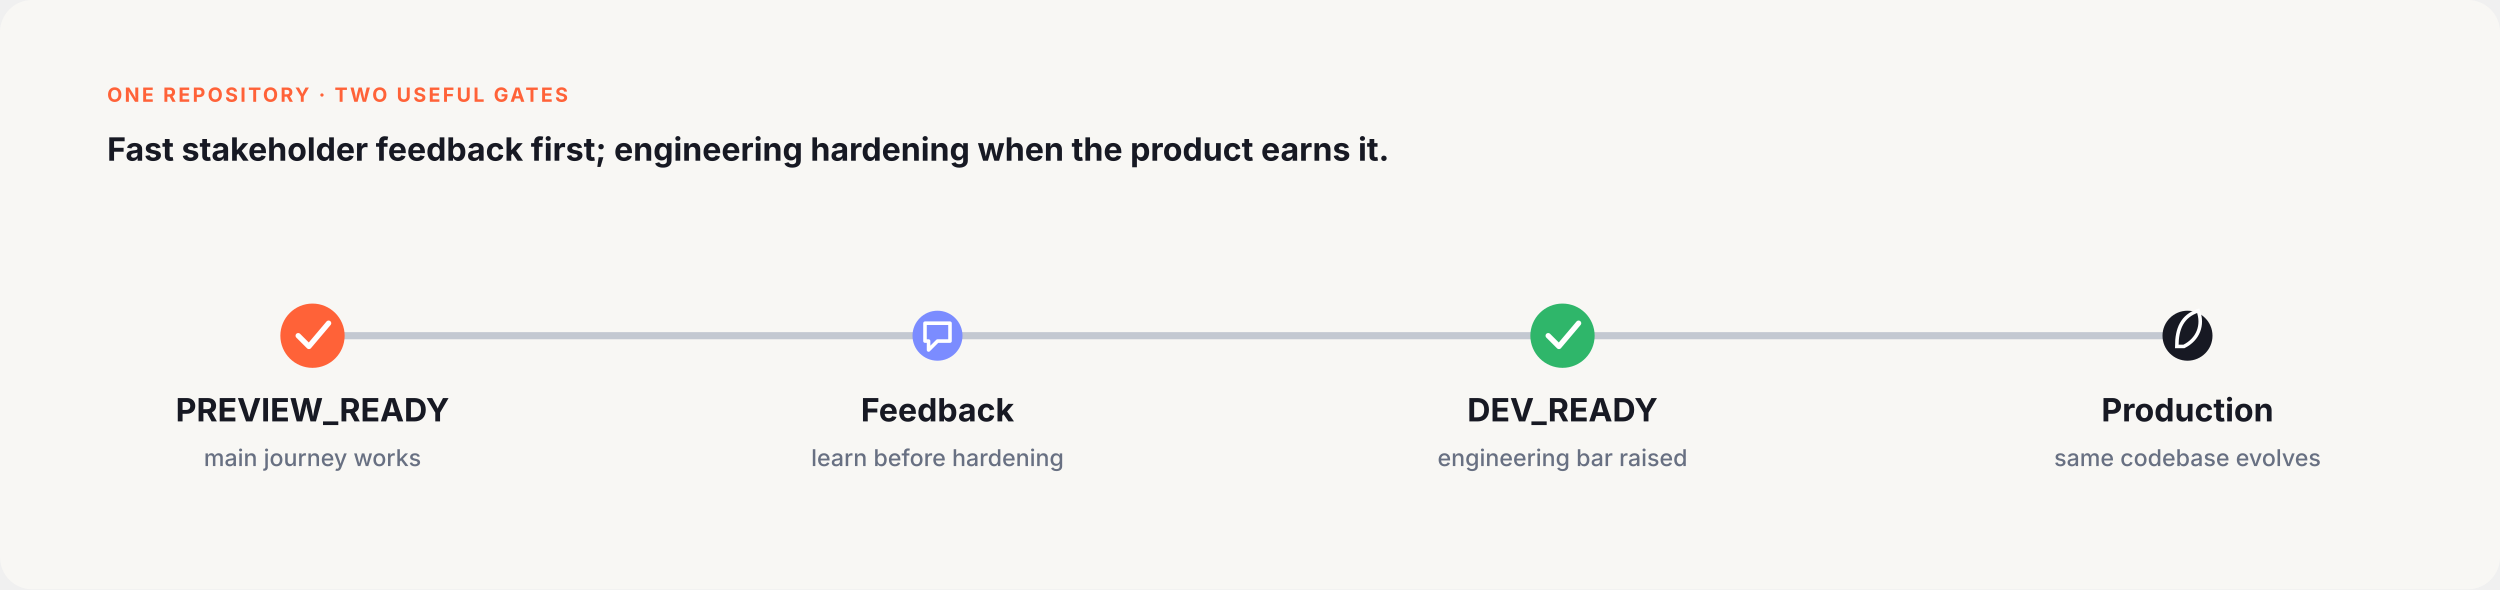
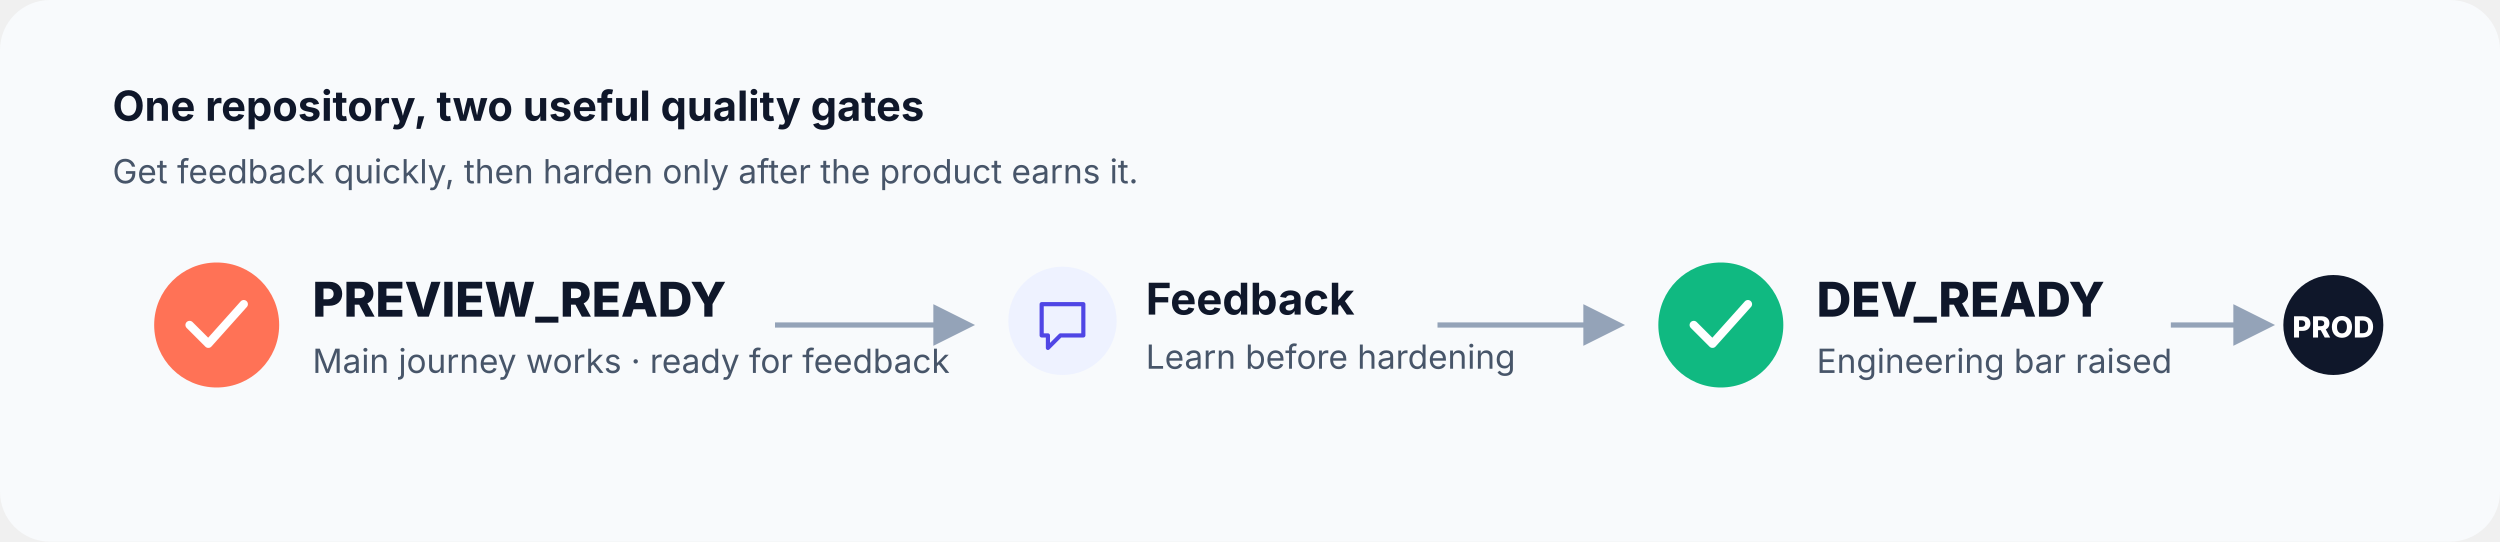
- <svg xmlns="http://www.w3.org/2000/svg" width="1400" height="330" viewBox="0 0 1400 330" role="img" aria-labelledby="title desc">
+ <svg xmlns="http://www.w3.org/2000/svg" width="1200" height="260" viewBox="0 0 1200 260" role="img" aria-labelledby="title desc">
  <defs>
-     <style>.h{font:700 18px Inter,Arial,sans-serif;fill:#171923}.b{font:500 13px Inter,Arial,sans-serif;fill:#687082}.tag{font:700 11px Inter,Arial,sans-serif;letter-spacing:1.3px;fill:#ff6238}</style>
+     <marker id="arrow" viewBox="0 0 10 10" refX="8" refY="5" markerWidth="8" markerHeight="8" orient="auto">
+       <path d="M0,0 L10,5 L0,10 Z" fill="#94a3b8" />
+     </marker>
  </defs>
-   <rect width="1400" height="330" rx="18" fill="#f8f7f4" />
-   <text x="60" y="57" class="tag">ONE REPOSITORY · TWO USEFUL GATES</text>
-   <text x="60" y="90" class="h">Fast stakeholder feedback first; engineering hardening when the product earns it.</text>
-   <line x1="175" y1="188" x2="1225" y2="188" stroke="#c3c8d1" stroke-width="4" stroke-linecap="round" />
-   <circle cx="175" cy="188" r="18" fill="#ff6238" />
-   <path d="m167 188 6 6 11-13" fill="none" stroke="#fff" stroke-width="3" stroke-linecap="round" stroke-linejoin="round" />
-   <circle cx="525" cy="188" r="14" fill="#7b8cff" />
-   <path d="M518 181h14v10h-7l-5 5v-5h-2z" fill="none" stroke="#fff" stroke-width="2" stroke-linejoin="round" />
-   <circle cx="875" cy="188" r="18" fill="#2fb66a" />
-   <path d="m867 188 6 6 11-13" fill="none" stroke="#fff" stroke-width="3" stroke-linecap="round" stroke-linejoin="round" />
-   <circle cx="1225" cy="188" r="14" fill="#171923" />
-   <path d="M1219 194c0-10 3-17 12-20 3 8 0 16-8 20l-4 0z" fill="none" stroke="#fff" stroke-width="2" />
-   <text x="175" y="236" text-anchor="middle" class="h">PREVIEW_READY</text>
-   <text x="175" y="261" text-anchor="middle" class="b">main journey works</text>
-   <text x="525" y="236" text-anchor="middle" class="h">Feedback</text>
-   <text x="525" y="261" text-anchor="middle" class="b">learn before hardening</text>
-   <text x="875" y="236" text-anchor="middle" class="h">DEV_READY</text>
-   <text x="875" y="261" text-anchor="middle" class="b">engineering bar raised</text>
-   <text x="1225" y="236" text-anchor="middle" class="h">Production</text>
-   <text x="1225" y="261" text-anchor="middle" class="b">same codebase evolves</text>
+   <rect width="1200" height="260" rx="24" fill="#f8fafc" />
+   <text x="54" y="58" font-family="system-ui,-apple-system,Segoe UI,sans-serif" font-size="20" font-weight="700" fill="#0f172a">One repository, two useful quality gates</text>
+   <text x="54" y="88" font-family="system-ui,-apple-system,Segoe UI,sans-serif" font-size="16" fill="#475569">Get feedback quickly, then harden only after the product earns it.</text>
+   <g font-family="system-ui,-apple-system,Segoe UI,sans-serif">
+     <g transform="translate(72 124)">
+       <circle cx="32" cy="32" r="30" fill="#ff7256" />
+       <path d="M19 32l9 9 17-19" fill="none" stroke="#ffffff" stroke-width="4" stroke-linecap="round" stroke-linejoin="round" />
+       <text x="78" y="28" font-size="23" font-weight="800" fill="#0f172a">PREVIEW_READY</text>
+       <text x="78" y="55" font-size="16" fill="#475569">Main journey works · ready for feedback</text>
+     </g>
+     <path d="M372 156 H464" stroke="#94a3b8" stroke-width="2.5" marker-end="url(#arrow)" />
+     <g transform="translate(482 126)">
+       <circle cx="28" cy="28" r="26" fill="#eef2ff" />
+       <path d="M18 20h20v15H27l-6 6v-6h-3z" fill="none" stroke="#4f46e5" stroke-width="2" stroke-linejoin="round" />
+       <text x="68" y="25" font-size="21" font-weight="750" fill="#0f172a">Feedback</text>
+       <text x="68" y="51" font-size="16" fill="#475569">Learn before hardening</text>
+     </g>
+     <path d="M690 156 H776" stroke="#94a3b8" stroke-width="2.5" marker-end="url(#arrow)" />
+     <g transform="translate(794 124)">
+       <circle cx="32" cy="32" r="30" fill="#10b981" />
+       <path d="M19 32l9 9 17-19" fill="none" stroke="#ffffff" stroke-width="4" stroke-linecap="round" stroke-linejoin="round" />
+       <text x="78" y="28" font-size="23" font-weight="800" fill="#0f172a">DEV_READY</text>
+       <text x="78" y="55" font-size="16" fill="#475569">Engineering bar raised</text>
+     </g>
+     <path d="M1042 156 H1088" stroke="#94a3b8" stroke-width="2.5" marker-end="url(#arrow)" />
+     <circle cx="1120" cy="156" r="24" fill="#0f172a" />
+     <text x="1120" y="162" text-anchor="middle" font-size="14" font-weight="800" fill="#ffffff">PROD</text>
+   </g>
</svg>
